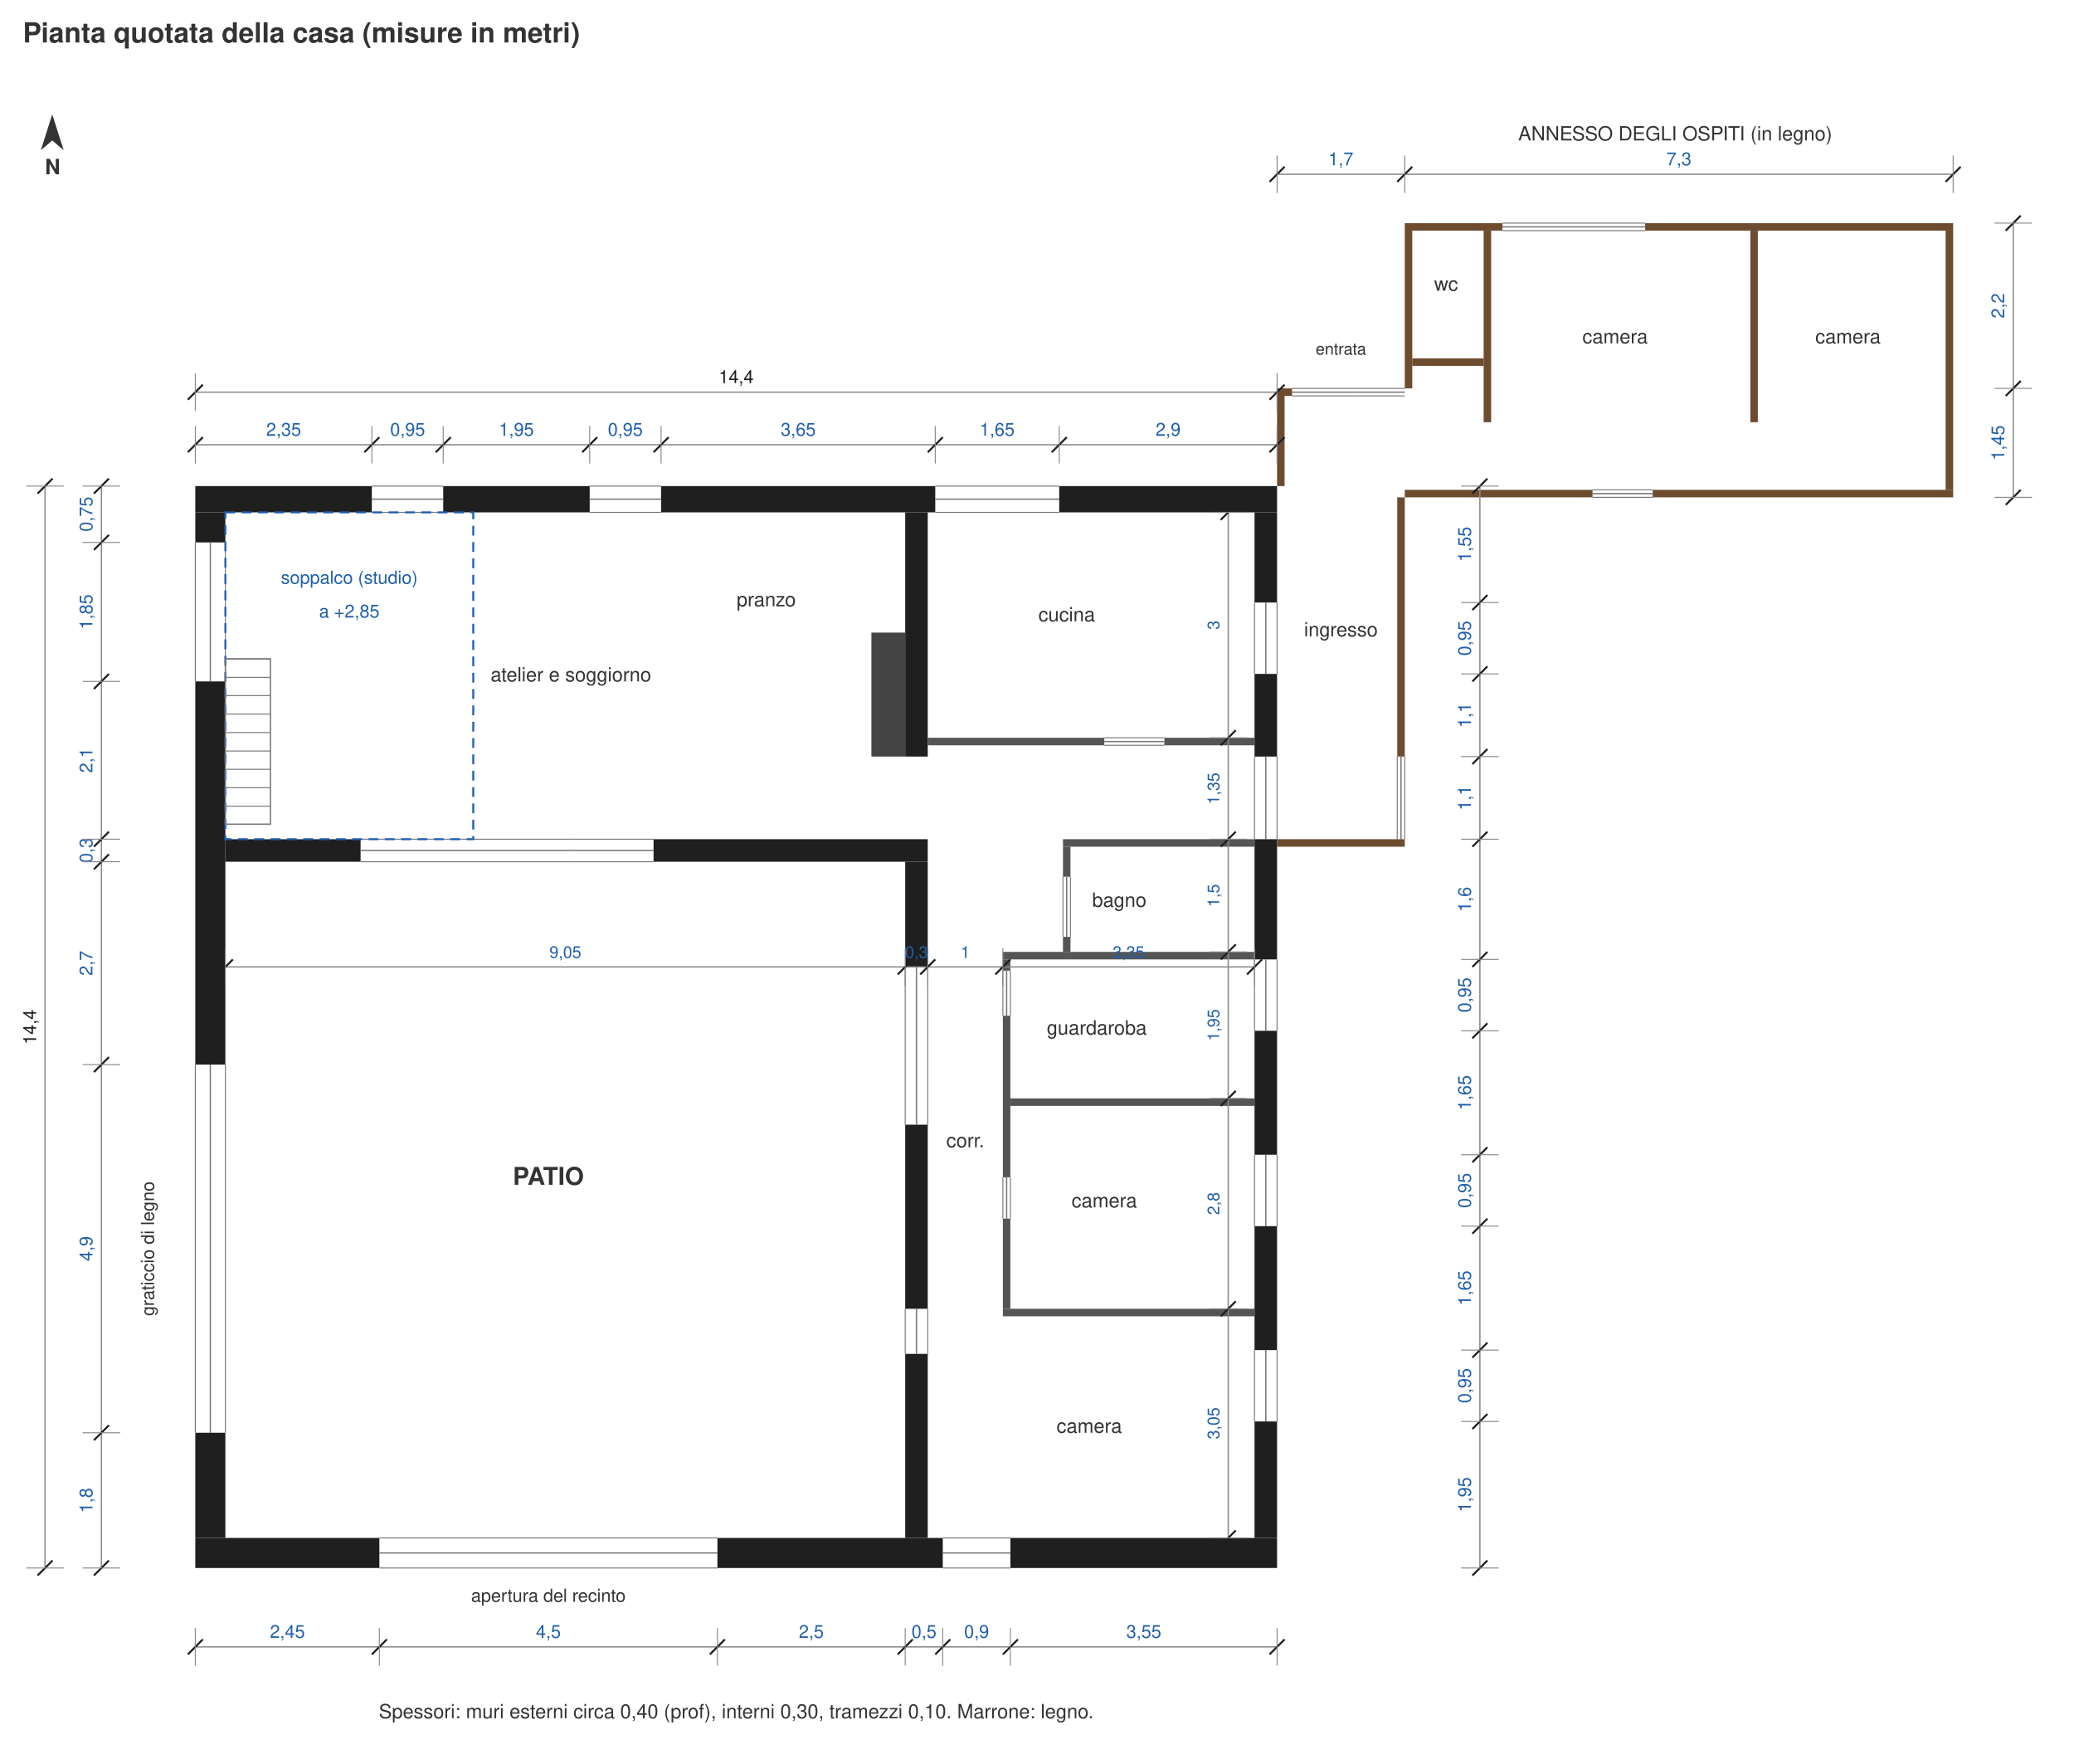
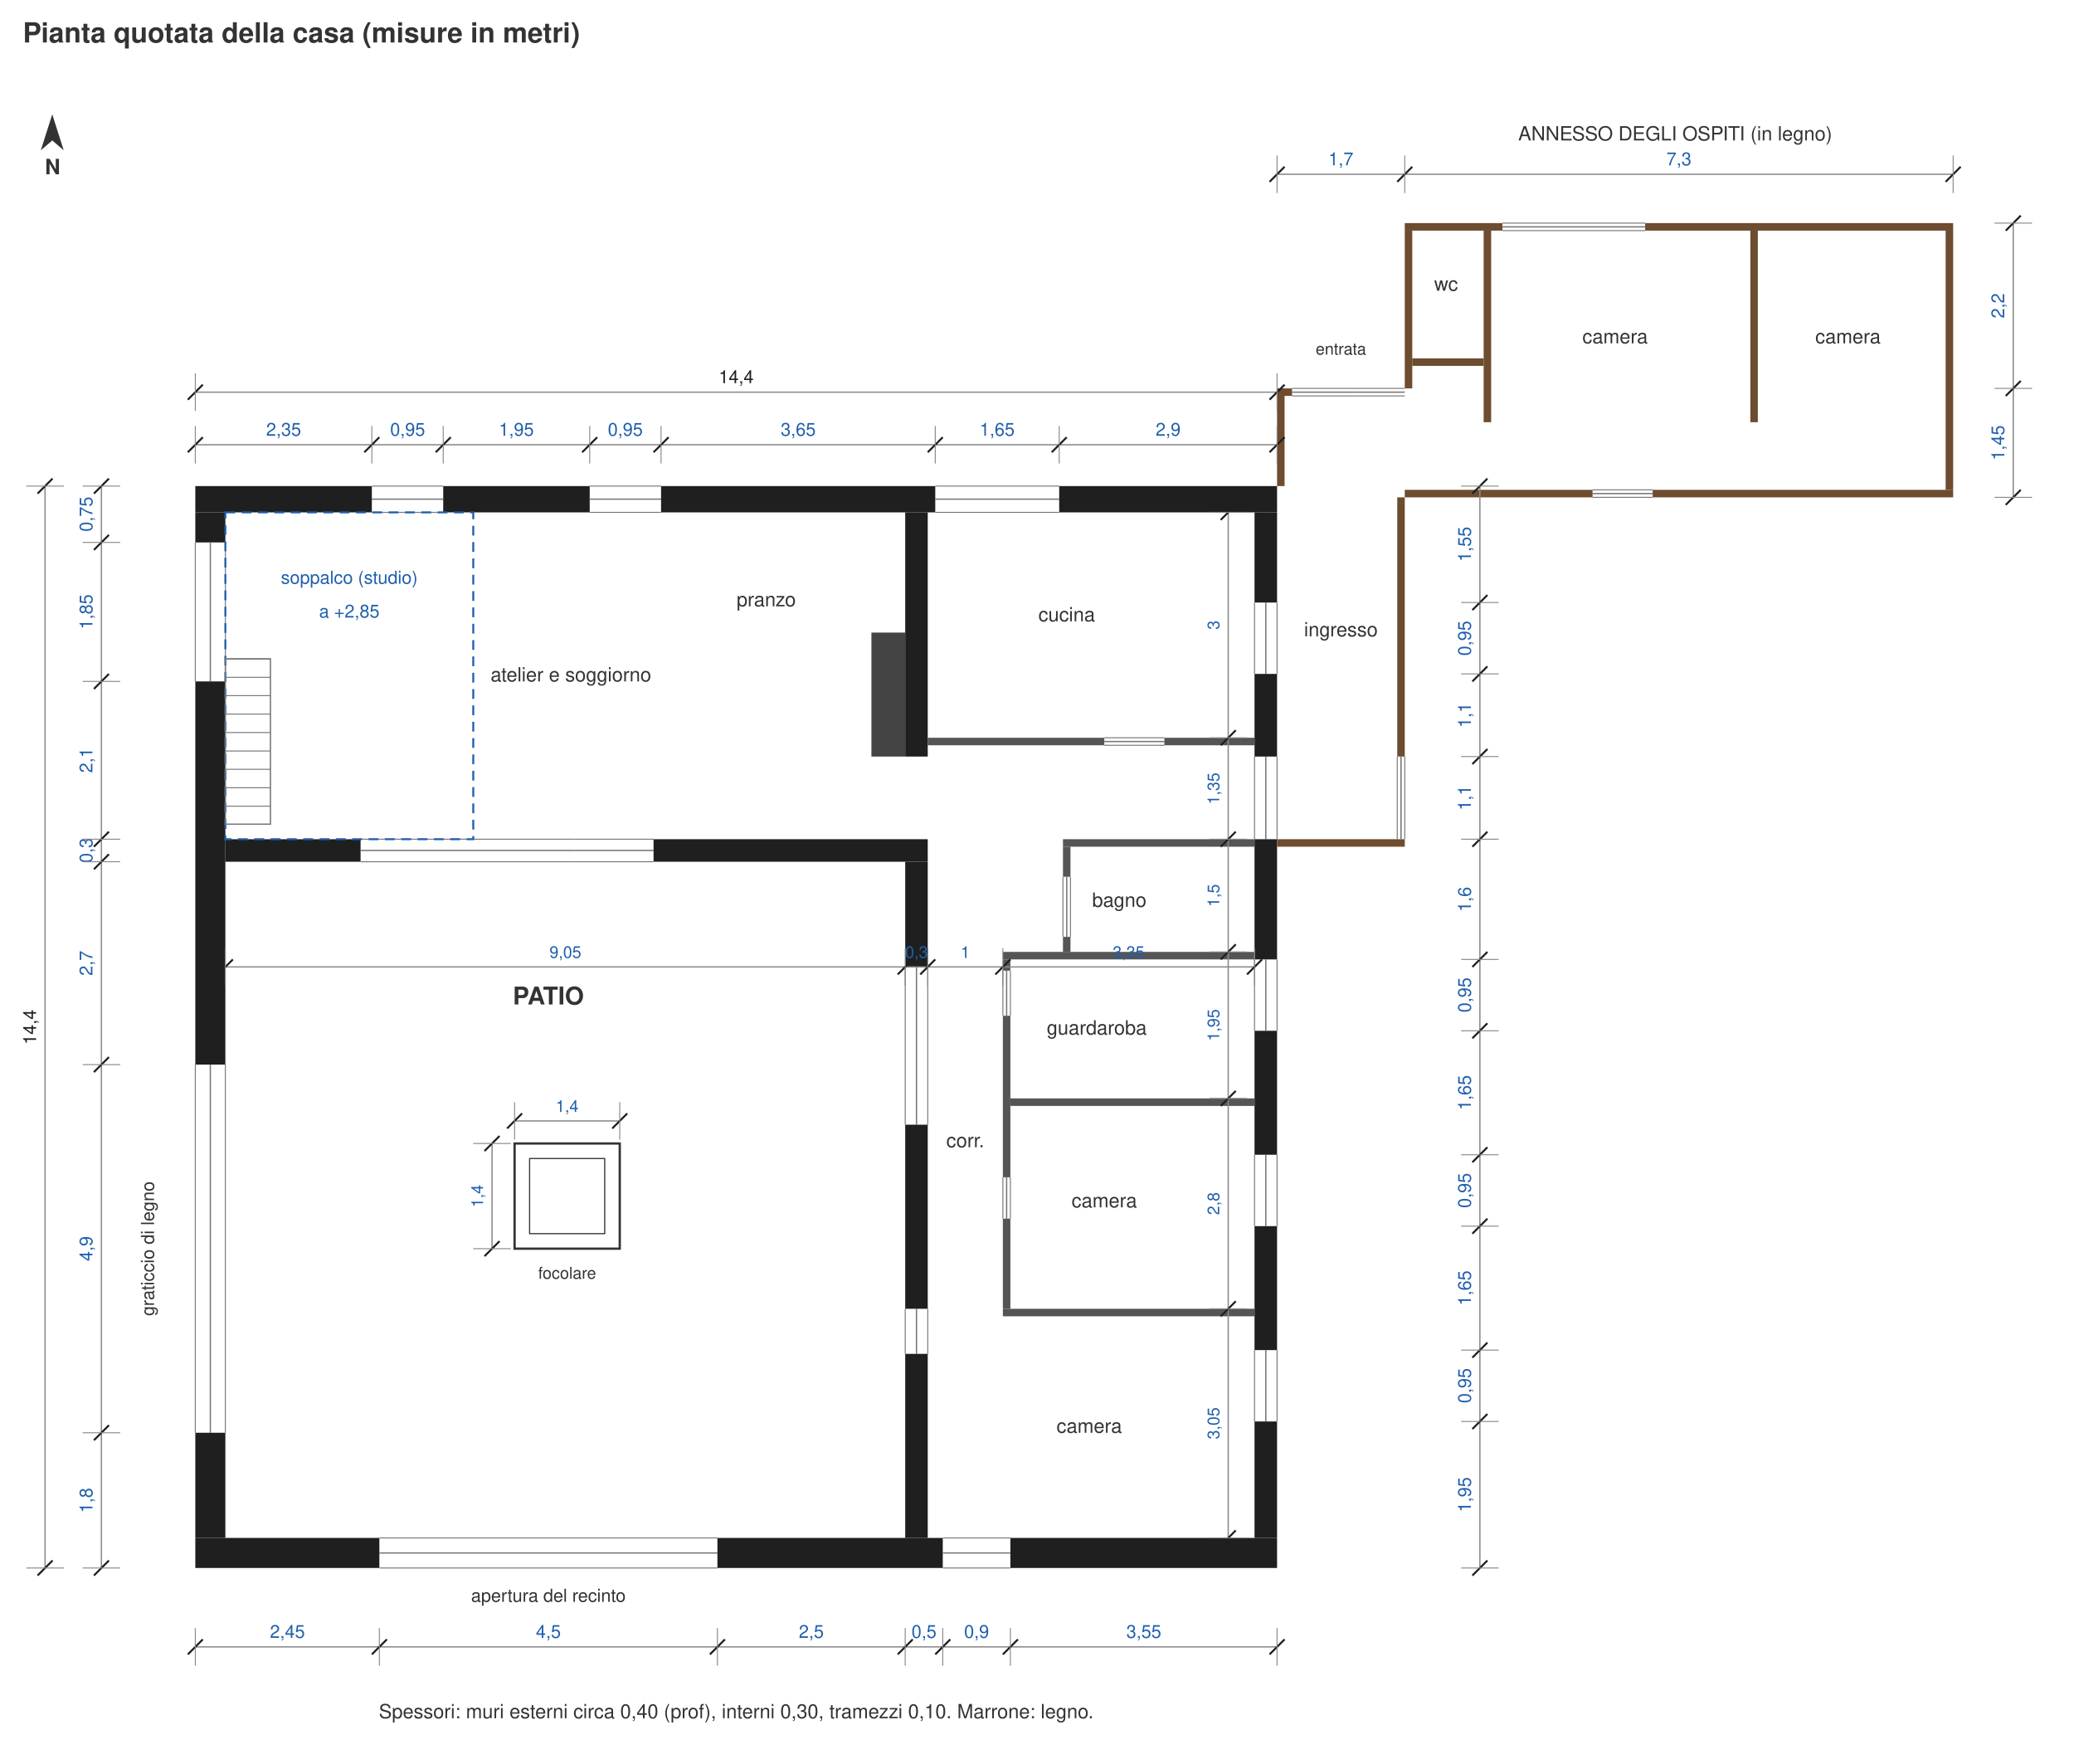
<svg xmlns="http://www.w3.org/2000/svg" viewBox="0 0 1270 1080" width="1270" height="1080">
  <rect width="100%" height="100%" fill="#ffffff" />
  <text x="14" y="26" font-family="Helvetica, Arial, sans-serif" font-size="17" font-weight="bold" fill="#333">Pianta quotata della casa (misure in metri)</text>
  <rect x="119.6" y="297.6" width="108.1" height="16.1" fill="#1f1f1f" stroke="none" stroke-width="1" />
  <line x1="227.7" y1="305.6" x2="271.4" y2="305.6" stroke="#777" stroke-width="0.8" />
  <line x1="227.7" y1="297.6" x2="271.4" y2="297.6" stroke="#777" stroke-width="0.6" />
  <line x1="227.7" y1="313.7" x2="271.4" y2="313.7" stroke="#777" stroke-width="0.6" />
  <rect x="271.4" y="297.6" width="89.7" height="16.1" fill="#1f1f1f" stroke="none" stroke-width="1" />
  <line x1="361.1" y1="305.6" x2="404.8" y2="305.6" stroke="#777" stroke-width="0.8" />
  <line x1="361.1" y1="297.6" x2="404.8" y2="297.6" stroke="#777" stroke-width="0.6" />
  <line x1="361.1" y1="313.7" x2="404.8" y2="313.7" stroke="#777" stroke-width="0.6" />
  <rect x="404.8" y="297.6" width="167.9" height="16.1" fill="#1f1f1f" stroke="none" stroke-width="1" />
  <line x1="572.7" y1="305.6" x2="648.6" y2="305.6" stroke="#777" stroke-width="0.8" />
  <line x1="572.7" y1="297.6" x2="648.6" y2="297.6" stroke="#777" stroke-width="0.6" />
  <line x1="572.7" y1="313.7" x2="648.6" y2="313.7" stroke="#777" stroke-width="0.6" />
  <rect x="648.6" y="297.6" width="133.4" height="16.1" fill="#1f1f1f" stroke="none" stroke-width="1" />
  <rect x="119.6" y="313.7" width="18.4" height="18.4" fill="#1f1f1f" stroke="none" stroke-width="1" />
  <line x1="128.8" y1="332.1" x2="128.8" y2="417.2" stroke="#777" stroke-width="0.8" />
  <line x1="119.6" y1="332.1" x2="119.6" y2="417.2" stroke="#777" stroke-width="0.6" />
  <line x1="138.0" y1="332.1" x2="138.0" y2="417.2" stroke="#777" stroke-width="0.6" />
  <rect x="119.6" y="417.2" width="18.4" height="234.6" fill="#1f1f1f" stroke="none" stroke-width="1" />
  <line x1="128.8" y1="651.8" x2="128.8" y2="877.2" stroke="#777" stroke-width="0.8" />
  <line x1="119.6" y1="651.8" x2="119.6" y2="877.2" stroke="#777" stroke-width="0.6" />
  <line x1="138.0" y1="651.8" x2="138.0" y2="877.2" stroke="#777" stroke-width="0.6" />
  <rect x="119.6" y="877.2" width="18.4" height="64.4" fill="#1f1f1f" stroke="none" stroke-width="1" />
  <rect x="768.2" y="313.7" width="13.8" height="55.2" fill="#1f1f1f" stroke="none" stroke-width="1" />
  <line x1="775.1" y1="368.9" x2="775.1" y2="412.6" stroke="#777" stroke-width="0.8" />
  <line x1="768.2" y1="368.9" x2="768.2" y2="412.6" stroke="#777" stroke-width="0.6" />
  <line x1="782.0" y1="368.9" x2="782.0" y2="412.6" stroke="#777" stroke-width="0.6" />
  <rect x="768.2" y="412.6" width="13.8" height="50.6" fill="#1f1f1f" stroke="none" stroke-width="1" />
  <line x1="775.1" y1="463.2" x2="775.1" y2="513.8" stroke="#777" stroke-width="0.8" />
  <line x1="768.2" y1="463.2" x2="768.2" y2="513.8" stroke="#777" stroke-width="0.6" />
  <line x1="782.0" y1="463.2" x2="782.0" y2="513.8" stroke="#777" stroke-width="0.6" />
  <rect x="768.2" y="513.8" width="13.8" height="73.6" fill="#1f1f1f" stroke="none" stroke-width="1" />
  <line x1="775.1" y1="587.4" x2="775.1" y2="631.1" stroke="#777" stroke-width="0.8" />
  <line x1="768.2" y1="587.4" x2="768.2" y2="631.1" stroke="#777" stroke-width="0.6" />
  <line x1="782.0" y1="587.4" x2="782.0" y2="631.1" stroke="#777" stroke-width="0.6" />
  <rect x="768.2" y="631.1" width="13.8" height="75.9" fill="#1f1f1f" stroke="none" stroke-width="1" />
  <line x1="775.1" y1="707.0" x2="775.1" y2="750.7" stroke="#777" stroke-width="0.8" />
  <line x1="768.2" y1="707.0" x2="768.2" y2="750.7" stroke="#777" stroke-width="0.6" />
  <line x1="782.0" y1="707.0" x2="782.0" y2="750.7" stroke="#777" stroke-width="0.6" />
  <rect x="768.2" y="750.7" width="13.8" height="75.9" fill="#1f1f1f" stroke="none" stroke-width="1" />
  <line x1="775.1" y1="826.6" x2="775.1" y2="870.3" stroke="#777" stroke-width="0.8" />
  <line x1="768.2" y1="826.6" x2="768.2" y2="870.3" stroke="#777" stroke-width="0.6" />
  <line x1="782.0" y1="826.6" x2="782.0" y2="870.3" stroke="#777" stroke-width="0.6" />
  <rect x="768.2" y="870.3" width="13.8" height="71.3" fill="#1f1f1f" stroke="none" stroke-width="1" />
  <rect x="119.6" y="941.6" width="112.7" height="18.4" fill="#1f1f1f" stroke="none" stroke-width="1" />
  <line x1="232.3" y1="950.8" x2="439.3" y2="950.8" stroke="#777" stroke-width="0.8" />
  <line x1="232.3" y1="941.6" x2="439.3" y2="941.6" stroke="#777" stroke-width="0.6" />
  <line x1="232.3" y1="960.0" x2="439.3" y2="960.0" stroke="#777" stroke-width="0.6" />
  <rect x="439.3" y="941.6" width="138.0" height="18.4" fill="#1f1f1f" stroke="none" stroke-width="1" />
  <line x1="577.3" y1="950.8" x2="618.7" y2="950.8" stroke="#777" stroke-width="0.8" />
  <line x1="577.3" y1="941.6" x2="618.7" y2="941.6" stroke="#777" stroke-width="0.6" />
  <line x1="577.3" y1="960.0" x2="618.7" y2="960.0" stroke="#777" stroke-width="0.6" />
  <rect x="618.7" y="941.6" width="163.3" height="18.4" fill="#1f1f1f" stroke="none" stroke-width="1" />
  <rect x="138.0" y="513.8" width="82.8" height="13.8" fill="#1f1f1f" stroke="none" stroke-width="1" />
  <line x1="220.8" y1="520.7" x2="351.9" y2="520.7" stroke="#777" stroke-width="0.8" />
  <line x1="220.8" y1="513.8" x2="351.9" y2="513.8" stroke="#777" stroke-width="0.6" />
  <line x1="220.8" y1="527.6" x2="351.9" y2="527.6" stroke="#777" stroke-width="0.6" />
  <rect x="351.9" y="513.8" width="0.0" height="13.8" fill="#1f1f1f" stroke="none" stroke-width="1" />
  <line x1="351.9" y1="520.7" x2="400.2" y2="520.7" stroke="#777" stroke-width="0.8" />
  <line x1="351.9" y1="513.8" x2="400.2" y2="513.8" stroke="#777" stroke-width="0.6" />
  <line x1="351.9" y1="527.6" x2="400.2" y2="527.6" stroke="#777" stroke-width="0.6" />
  <rect x="400.2" y="513.8" width="167.9" height="13.8" fill="#1f1f1f" stroke="none" stroke-width="1" />
  <rect x="554.3" y="527.6" width="13.8" height="64.4" fill="#1f1f1f" stroke="none" stroke-width="1" />
  <line x1="561.2" y1="592.0" x2="561.2" y2="688.6" stroke="#777" stroke-width="0.8" />
  <line x1="554.3" y1="592.0" x2="554.3" y2="688.6" stroke="#777" stroke-width="0.6" />
  <line x1="568.1" y1="592.0" x2="568.1" y2="688.6" stroke="#777" stroke-width="0.6" />
  <rect x="554.3" y="688.6" width="13.8" height="112.7" fill="#1f1f1f" stroke="none" stroke-width="1" />
  <line x1="561.2" y1="801.3" x2="561.2" y2="828.9" stroke="#777" stroke-width="0.8" />
  <line x1="554.3" y1="801.3" x2="554.3" y2="828.9" stroke="#777" stroke-width="0.6" />
  <line x1="568.1" y1="801.3" x2="568.1" y2="828.9" stroke="#777" stroke-width="0.6" />
  <rect x="554.3" y="828.9" width="13.8" height="112.7" fill="#1f1f1f" stroke="none" stroke-width="1" />
  <rect x="554.3" y="313.7" width="13.8" height="149.5" fill="#1f1f1f" stroke="none" stroke-width="1" />
  <rect x="533.6" y="387.3" width="20.7" height="75.9" fill="#444" stroke="none" stroke-width="1" />
  <rect x="568.1" y="451.7" width="108.1" height="4.6" fill="#555" stroke="none" stroke-width="1" />
  <line x1="676.2" y1="454.0" x2="713.0" y2="454.0" stroke="#777" stroke-width="0.8" />
  <line x1="676.2" y1="451.7" x2="713.0" y2="451.7" stroke="#777" stroke-width="0.6" />
  <line x1="676.2" y1="456.3" x2="713.0" y2="456.3" stroke="#777" stroke-width="0.6" />
  <rect x="713.0" y="451.7" width="55.2" height="4.6" fill="#555" stroke="none" stroke-width="1" />
  <rect x="650.9" y="513.8" width="117.3" height="4.6" fill="#555" stroke="none" stroke-width="1" />
  <rect x="650.9" y="518.4" width="4.6" height="18.4" fill="#555" stroke="none" stroke-width="1" />
  <line x1="653.2" y1="536.8" x2="653.2" y2="573.6" stroke="#777" stroke-width="0.8" />
  <line x1="650.9" y1="536.8" x2="650.9" y2="573.6" stroke="#777" stroke-width="0.6" />
  <line x1="655.5" y1="536.8" x2="655.5" y2="573.6" stroke="#777" stroke-width="0.6" />
  <rect x="650.9" y="573.6" width="4.6" height="9.2" fill="#555" stroke="none" stroke-width="1" />
  <rect x="614.1" y="582.8" width="154.1" height="4.6" fill="#555" stroke="none" stroke-width="1" />
  <rect x="614.1" y="587.4" width="4.6" height="6.9" fill="#555" stroke="none" stroke-width="1" />
  <line x1="616.4" y1="594.3" x2="616.4" y2="621.9" stroke="#777" stroke-width="0.8" />
  <line x1="614.1" y1="594.3" x2="614.1" y2="621.9" stroke="#777" stroke-width="0.6" />
  <line x1="618.7" y1="594.3" x2="618.7" y2="621.9" stroke="#777" stroke-width="0.6" />
  <rect x="614.1" y="621.9" width="4.6" height="98.9" fill="#555" stroke="none" stroke-width="1" />
  <line x1="616.4" y1="720.8" x2="616.4" y2="746.1" stroke="#777" stroke-width="0.8" />
  <line x1="614.1" y1="720.8" x2="614.1" y2="746.1" stroke="#777" stroke-width="0.6" />
  <line x1="618.7" y1="720.8" x2="618.7" y2="746.1" stroke="#777" stroke-width="0.6" />
  <rect x="614.1" y="746.1" width="4.6" height="55.2" fill="#555" stroke="none" stroke-width="1" />
  <rect x="618.7" y="672.5" width="149.5" height="4.6" fill="#555" stroke="none" stroke-width="1" />
  <rect x="614.1" y="801.3" width="154.1" height="4.6" fill="#555" stroke="none" stroke-width="1" />
+   <rect x="315.1" y="700.1" width="64.4" height="64.4" fill="none" stroke="#333" stroke-width="1.4" />
+   <rect x="324.3" y="709.3" width="46.0" height="46.0" fill="none" stroke="#333" stroke-width="0.7" />
+   <text x="347.3" y="782.9" font-family="Helvetica, Arial, sans-serif" font-size="10" fill="#333" text-anchor="middle">focolare</text>
+   <line x1="315.1" y1="686.3" x2="379.5" y2="686.3" stroke="#8a8a8a" stroke-width="0.8" />
+   <text x="347.3" y="680.8" font-family="Helvetica, Arial, sans-serif" font-size="10" fill="#1f5fae" text-anchor="middle">1,4</text>
+   <line x1="310.5" y1="690.9" x2="319.7" y2="681.7" stroke="#1f1f1f" stroke-width="1.2" />
+   <line x1="315.1" y1="674.8" x2="315.1" y2="697.8" stroke="#8a8a8a" stroke-width="0.6" />
+   <line x1="374.9" y1="690.9" x2="384.1" y2="681.7" stroke="#1f1f1f" stroke-width="1.2" />
+   <line x1="379.5" y1="674.8" x2="379.5" y2="697.8" stroke="#8a8a8a" stroke-width="0.6" />
+   <line x1="301.3" y1="700.1" x2="301.3" y2="764.5" stroke="#8a8a8a" stroke-width="0.8" />
+   <text x="295.8" y="732.3" font-family="Helvetica, Arial, sans-serif" font-size="10" fill="#1f5fae" text-anchor="middle" transform="rotate(-90 295.8 732.3)">1,4</text>
+   <line x1="296.7" y1="704.7" x2="305.9" y2="695.5" stroke="#1f1f1f" stroke-width="1.2" />
+   <line x1="289.8" y1="700.1" x2="312.8" y2="700.1" stroke="#8a8a8a" stroke-width="0.6" />
+   <line x1="296.7" y1="769.1" x2="305.9" y2="759.9" stroke="#1f1f1f" stroke-width="1.2" />
+   <line x1="289.8" y1="764.5" x2="312.8" y2="764.5" stroke="#8a8a8a" stroke-width="0.6" />
  <rect x="138.0" y="313.7" width="151.8" height="200.1" fill="none" stroke="#1f5fae" stroke-width="1.2" stroke-dasharray="6,4" />
  <text x="213.9" y="357.4" font-family="Helvetica, Arial, sans-serif" font-size="11" fill="#1f5fae" text-anchor="middle">soppalco (studio)</text>
  <text x="213.9" y="378.1" font-family="Helvetica, Arial, sans-serif" font-size="11" fill="#1f5fae" text-anchor="middle">a +2,85</text>
  <line x1="138.0" y1="403.4" x2="165.6" y2="403.4" stroke="#777" stroke-width="0.6" />
  <line x1="138.0" y1="414.7" x2="165.6" y2="414.7" stroke="#777" stroke-width="0.6" />
  <line x1="138.0" y1="425.9" x2="165.6" y2="425.9" stroke="#777" stroke-width="0.6" />
  <line x1="138.0" y1="437.2" x2="165.6" y2="437.2" stroke="#777" stroke-width="0.6" />
  <line x1="138.0" y1="448.5" x2="165.6" y2="448.5" stroke="#777" stroke-width="0.6" />
  <line x1="138.0" y1="459.8" x2="165.6" y2="459.8" stroke="#777" stroke-width="0.6" />
  <line x1="138.0" y1="471.0" x2="165.6" y2="471.0" stroke="#777" stroke-width="0.6" />
  <line x1="138.0" y1="482.3" x2="165.6" y2="482.3" stroke="#777" stroke-width="0.6" />
  <line x1="138.0" y1="493.6" x2="165.6" y2="493.6" stroke="#777" stroke-width="0.6" />
  <rect x="138.0" y="403.4" width="27.6" height="101.2" fill="none" stroke="#777" stroke-width="0.8" />
  <rect x="782.0" y="237.8" width="4.6" height="59.8" fill="#6d4c2f" stroke="none" stroke-width="1" />
  <rect x="782.0" y="237.8" width="9.2" height="4.6" fill="#6d4c2f" stroke="none" stroke-width="1" />
  <line x1="791.2" y1="240.1" x2="832.6" y2="240.1" stroke="#777" stroke-width="0.8" />
  <line x1="791.2" y1="237.8" x2="832.6" y2="237.8" stroke="#777" stroke-width="0.6" />
  <line x1="791.2" y1="242.4" x2="832.6" y2="242.4" stroke="#777" stroke-width="0.6" />
  <rect x="832.6" y="237.8" width="0.0" height="4.6" fill="#6d4c2f" stroke="none" stroke-width="1" />
  <line x1="832.6" y1="240.1" x2="860.2" y2="240.1" stroke="#777" stroke-width="0.8" />
  <line x1="832.6" y1="237.8" x2="860.2" y2="237.8" stroke="#777" stroke-width="0.6" />
  <line x1="832.6" y1="242.4" x2="860.2" y2="242.4" stroke="#777" stroke-width="0.6" />
  <rect x="860.2" y="237.8" width="0.0" height="4.6" fill="#6d4c2f" stroke="none" stroke-width="1" />
  <rect x="855.6" y="304.5" width="4.6" height="158.7" fill="#6d4c2f" stroke="none" stroke-width="1" />
  <line x1="857.9" y1="463.2" x2="857.9" y2="513.8" stroke="#777" stroke-width="0.8" />
  <line x1="855.6" y1="463.2" x2="855.6" y2="513.8" stroke="#777" stroke-width="0.6" />
  <line x1="860.2" y1="463.2" x2="860.2" y2="513.8" stroke="#777" stroke-width="0.6" />
  <rect x="855.6" y="513.8" width="4.6" height="0.0" fill="#6d4c2f" stroke="none" stroke-width="1" />
  <rect x="782.0" y="513.8" width="78.2" height="4.6" fill="#6d4c2f" stroke="none" stroke-width="1" />
  <rect x="860.2" y="136.6" width="59.8" height="4.6" fill="#6d4c2f" stroke="none" stroke-width="1" />
  <line x1="920.0" y1="138.9" x2="1007.4" y2="138.9" stroke="#777" stroke-width="0.8" />
  <line x1="920.0" y1="136.6" x2="1007.4" y2="136.6" stroke="#777" stroke-width="0.6" />
  <line x1="920.0" y1="141.2" x2="1007.4" y2="141.2" stroke="#777" stroke-width="0.6" />
  <rect x="1007.4" y="136.6" width="188.6" height="4.6" fill="#6d4c2f" stroke="none" stroke-width="1" />
  <rect x="860.2" y="299.9" width="115.0" height="4.6" fill="#6d4c2f" stroke="none" stroke-width="1" />
  <line x1="975.2" y1="302.2" x2="1012.0" y2="302.2" stroke="#777" stroke-width="0.8" />
  <line x1="975.2" y1="299.9" x2="1012.0" y2="299.9" stroke="#777" stroke-width="0.6" />
  <line x1="975.2" y1="304.5" x2="1012.0" y2="304.5" stroke="#777" stroke-width="0.6" />
  <rect x="1012.0" y="299.9" width="184.0" height="4.6" fill="#6d4c2f" stroke="none" stroke-width="1" />
  <rect x="860.2" y="141.2" width="4.6" height="96.6" fill="#6d4c2f" stroke="none" stroke-width="1" />
  <rect x="1191.4" y="141.2" width="4.6" height="158.7" fill="#6d4c2f" stroke="none" stroke-width="1" />
  <rect x="908.5" y="141.2" width="4.6" height="117.3" fill="#6d4c2f" stroke="none" stroke-width="1" />
  <rect x="1071.8" y="141.2" width="4.6" height="117.3" fill="#6d4c2f" stroke="none" stroke-width="1" />
  <rect x="864.8" y="219.4" width="43.7" height="4.6" fill="#6d4c2f" stroke="none" stroke-width="1" />
  <text x="349.6" y="417.2" font-family="Helvetica, Arial, sans-serif" font-size="12" fill="#333" text-anchor="middle">atelier e soggiorno</text>
  <text x="469.2" y="371.2" font-family="Helvetica, Arial, sans-serif" font-size="12" fill="#333" text-anchor="middle">pranzo</text>
  <text x="653.2" y="380.4" font-family="Helvetica, Arial, sans-serif" font-size="12" fill="#333" text-anchor="middle">cucina</text>
-   <text x="335.8" y="725.4" font-family="Helvetica, Arial, sans-serif" font-size="15" fill="#333" text-anchor="middle" font-weight="bold">PATIO</text>
+   <text x="335.8" y="615.0" font-family="Helvetica, Arial, sans-serif" font-size="15" fill="#333" text-anchor="middle" font-weight="bold">PATIO</text>
  <text x="685.4" y="555.2" font-family="Helvetica, Arial, sans-serif" font-size="12" fill="#333" text-anchor="middle">bagno</text>
  <text x="671.6" y="633.4" font-family="Helvetica, Arial, sans-serif" font-size="12" fill="#333" text-anchor="middle">guardaroba</text>
  <text x="676.2" y="739.2" font-family="Helvetica, Arial, sans-serif" font-size="12" fill="#333" text-anchor="middle">camera</text>
  <text x="667.0" y="877.2" font-family="Helvetica, Arial, sans-serif" font-size="12" fill="#333" text-anchor="middle">camera</text>
  <text x="591.1" y="702.4" font-family="Helvetica, Arial, sans-serif" font-size="12" fill="#333" text-anchor="middle">corr.</text>
  <text x="821.1" y="389.6" font-family="Helvetica, Arial, sans-serif" font-size="12" fill="#333" text-anchor="middle">ingresso</text>
  <text x="885.5" y="178.0" font-family="Helvetica, Arial, sans-serif" font-size="12" fill="#333" text-anchor="middle">wc</text>
  <text x="989.0" y="210.2" font-family="Helvetica, Arial, sans-serif" font-size="12" fill="#333" text-anchor="middle">camera</text>
  <text x="1131.6" y="210.2" font-family="Helvetica, Arial, sans-serif" font-size="12" fill="#333" text-anchor="middle">camera</text>
  <text x="1025.8" y="86.0" font-family="Helvetica, Arial, sans-serif" font-size="12" fill="#333" text-anchor="middle">ANNESSO DEGLI OSPITI (in legno)</text>
  <text x="821.1" y="217.1" font-family="Helvetica, Arial, sans-serif" font-size="10" fill="#333" text-anchor="middle">entrata</text>
  <text x="335.8" y="980.7" font-family="Helvetica, Arial, sans-serif" font-size="11" fill="#333" text-anchor="middle">apertura del recinto</text>
  <text x="94.3" y="764.5" font-family="Helvetica, Arial, sans-serif" font-size="11" fill="#333" text-anchor="middle" transform="rotate(-90 94.3 764.5)">graticcio di legno</text>
  <line x1="119.6" y1="272.3" x2="227.7" y2="272.3" stroke="#8a8a8a" stroke-width="0.8" />
  <text x="173.7" y="266.8" font-family="Helvetica, Arial, sans-serif" font-size="11" fill="#1f5fae" text-anchor="middle">2,35</text>
  <line x1="227.7" y1="272.3" x2="271.4" y2="272.3" stroke="#8a8a8a" stroke-width="0.8" />
  <text x="249.6" y="266.8" font-family="Helvetica, Arial, sans-serif" font-size="11" fill="#1f5fae" text-anchor="middle">0,95</text>
  <line x1="271.4" y1="272.3" x2="361.1" y2="272.3" stroke="#8a8a8a" stroke-width="0.8" />
  <text x="316.2" y="266.8" font-family="Helvetica, Arial, sans-serif" font-size="11" fill="#1f5fae" text-anchor="middle">1,95</text>
  <line x1="361.1" y1="272.3" x2="404.8" y2="272.3" stroke="#8a8a8a" stroke-width="0.8" />
  <text x="382.9" y="266.8" font-family="Helvetica, Arial, sans-serif" font-size="11" fill="#1f5fae" text-anchor="middle">0,95</text>
  <line x1="404.8" y1="272.3" x2="572.7" y2="272.3" stroke="#8a8a8a" stroke-width="0.8" />
  <text x="488.8" y="266.8" font-family="Helvetica, Arial, sans-serif" font-size="11" fill="#1f5fae" text-anchor="middle">3,65</text>
  <line x1="572.7" y1="272.3" x2="648.6" y2="272.3" stroke="#8a8a8a" stroke-width="0.8" />
  <text x="610.6" y="266.8" font-family="Helvetica, Arial, sans-serif" font-size="11" fill="#1f5fae" text-anchor="middle">1,65</text>
  <line x1="648.6" y1="272.3" x2="782.0" y2="272.3" stroke="#8a8a8a" stroke-width="0.8" />
  <text x="715.3" y="266.8" font-family="Helvetica, Arial, sans-serif" font-size="11" fill="#1f5fae" text-anchor="middle">2,9</text>
  <line x1="115.0" y1="276.9" x2="124.2" y2="267.7" stroke="#1f1f1f" stroke-width="1.2" />
  <line x1="119.6" y1="260.8" x2="119.6" y2="283.8" stroke="#8a8a8a" stroke-width="0.6" />
  <line x1="223.1" y1="276.9" x2="232.3" y2="267.7" stroke="#1f1f1f" stroke-width="1.2" />
  <line x1="227.7" y1="260.8" x2="227.7" y2="283.8" stroke="#8a8a8a" stroke-width="0.6" />
  <line x1="266.8" y1="276.9" x2="276.0" y2="267.7" stroke="#1f1f1f" stroke-width="1.2" />
  <line x1="271.4" y1="260.8" x2="271.4" y2="283.8" stroke="#8a8a8a" stroke-width="0.6" />
  <line x1="356.5" y1="276.9" x2="365.7" y2="267.7" stroke="#1f1f1f" stroke-width="1.2" />
  <line x1="361.1" y1="260.8" x2="361.1" y2="283.8" stroke="#8a8a8a" stroke-width="0.6" />
  <line x1="400.2" y1="276.9" x2="409.4" y2="267.7" stroke="#1f1f1f" stroke-width="1.2" />
  <line x1="404.8" y1="260.8" x2="404.8" y2="283.8" stroke="#8a8a8a" stroke-width="0.6" />
  <line x1="568.1" y1="276.9" x2="577.3" y2="267.7" stroke="#1f1f1f" stroke-width="1.2" />
  <line x1="572.7" y1="260.8" x2="572.7" y2="283.8" stroke="#8a8a8a" stroke-width="0.6" />
  <line x1="644.0" y1="276.9" x2="653.2" y2="267.7" stroke="#1f1f1f" stroke-width="1.2" />
  <line x1="648.6" y1="260.8" x2="648.6" y2="283.8" stroke="#8a8a8a" stroke-width="0.6" />
  <line x1="777.4" y1="276.9" x2="786.6" y2="267.7" stroke="#1f1f1f" stroke-width="1.2" />
  <line x1="782.0" y1="260.8" x2="782.0" y2="283.8" stroke="#8a8a8a" stroke-width="0.6" />
  <line x1="119.6" y1="240.1" x2="782.0" y2="240.1" stroke="#8a8a8a" stroke-width="0.8" />
  <text x="450.8" y="234.6" font-family="Helvetica, Arial, sans-serif" font-size="11" fill="#1f1f1f" text-anchor="middle">14,4</text>
  <line x1="115.0" y1="244.7" x2="124.2" y2="235.5" stroke="#1f1f1f" stroke-width="1.2" />
  <line x1="119.6" y1="228.6" x2="119.6" y2="251.6" stroke="#8a8a8a" stroke-width="0.6" />
  <line x1="777.4" y1="244.7" x2="786.6" y2="235.5" stroke="#1f1f1f" stroke-width="1.2" />
  <line x1="782.0" y1="228.6" x2="782.0" y2="251.6" stroke="#8a8a8a" stroke-width="0.6" />
  <line x1="782.0" y1="106.7" x2="860.2" y2="106.7" stroke="#8a8a8a" stroke-width="0.8" />
  <text x="821.1" y="101.2" font-family="Helvetica, Arial, sans-serif" font-size="11" fill="#1f5fae" text-anchor="middle">1,7</text>
  <line x1="860.2" y1="106.7" x2="1196.0" y2="106.7" stroke="#8a8a8a" stroke-width="0.8" />
  <text x="1028.1" y="101.2" font-family="Helvetica, Arial, sans-serif" font-size="11" fill="#1f5fae" text-anchor="middle">7,3</text>
  <line x1="777.4" y1="111.3" x2="786.6" y2="102.1" stroke="#1f1f1f" stroke-width="1.2" />
  <line x1="782.0" y1="95.2" x2="782.0" y2="118.2" stroke="#8a8a8a" stroke-width="0.6" />
  <line x1="855.6" y1="111.3" x2="864.8" y2="102.1" stroke="#1f1f1f" stroke-width="1.2" />
  <line x1="860.2" y1="95.2" x2="860.2" y2="118.2" stroke="#8a8a8a" stroke-width="0.6" />
  <line x1="1191.4" y1="111.3" x2="1200.6" y2="102.1" stroke="#1f1f1f" stroke-width="1.2" />
  <line x1="1196.0" y1="95.2" x2="1196.0" y2="118.2" stroke="#8a8a8a" stroke-width="0.6" />
  <line x1="119.6" y1="1008.3" x2="232.3" y2="1008.3" stroke="#8a8a8a" stroke-width="0.8" />
  <text x="176.0" y="1002.8" font-family="Helvetica, Arial, sans-serif" font-size="11" fill="#1f5fae" text-anchor="middle">2,45</text>
  <line x1="232.3" y1="1008.3" x2="439.3" y2="1008.3" stroke="#8a8a8a" stroke-width="0.8" />
  <text x="335.8" y="1002.8" font-family="Helvetica, Arial, sans-serif" font-size="11" fill="#1f5fae" text-anchor="middle">4,5</text>
  <line x1="439.3" y1="1008.3" x2="554.3" y2="1008.3" stroke="#8a8a8a" stroke-width="0.8" />
  <text x="496.8" y="1002.8" font-family="Helvetica, Arial, sans-serif" font-size="11" fill="#1f5fae" text-anchor="middle">2,5</text>
  <line x1="554.3" y1="1008.3" x2="577.3" y2="1008.3" stroke="#8a8a8a" stroke-width="0.8" />
  <text x="565.8" y="1002.8" font-family="Helvetica, Arial, sans-serif" font-size="11" fill="#1f5fae" text-anchor="middle">0,5</text>
  <line x1="577.3" y1="1008.3" x2="618.7" y2="1008.3" stroke="#8a8a8a" stroke-width="0.8" />
  <text x="598.0" y="1002.8" font-family="Helvetica, Arial, sans-serif" font-size="11" fill="#1f5fae" text-anchor="middle">0,9</text>
  <line x1="618.7" y1="1008.3" x2="782.0" y2="1008.3" stroke="#8a8a8a" stroke-width="0.8" />
  <text x="700.4" y="1002.8" font-family="Helvetica, Arial, sans-serif" font-size="11" fill="#1f5fae" text-anchor="middle">3,55</text>
  <line x1="115.0" y1="1012.9" x2="124.2" y2="1003.7" stroke="#1f1f1f" stroke-width="1.2" />
  <line x1="119.6" y1="996.8" x2="119.6" y2="1019.8" stroke="#8a8a8a" stroke-width="0.6" />
  <line x1="227.7" y1="1012.9" x2="236.9" y2="1003.7" stroke="#1f1f1f" stroke-width="1.2" />
  <line x1="232.3" y1="996.8" x2="232.3" y2="1019.8" stroke="#8a8a8a" stroke-width="0.6" />
  <line x1="434.7" y1="1012.9" x2="443.9" y2="1003.7" stroke="#1f1f1f" stroke-width="1.2" />
  <line x1="439.3" y1="996.8" x2="439.3" y2="1019.8" stroke="#8a8a8a" stroke-width="0.6" />
  <line x1="549.7" y1="1012.9" x2="558.9" y2="1003.7" stroke="#1f1f1f" stroke-width="1.2" />
  <line x1="554.3" y1="996.8" x2="554.3" y2="1019.8" stroke="#8a8a8a" stroke-width="0.6" />
  <line x1="572.7" y1="1012.9" x2="581.9" y2="1003.7" stroke="#1f1f1f" stroke-width="1.2" />
  <line x1="577.3" y1="996.8" x2="577.3" y2="1019.8" stroke="#8a8a8a" stroke-width="0.6" />
  <line x1="614.1" y1="1012.9" x2="623.3" y2="1003.7" stroke="#1f1f1f" stroke-width="1.2" />
  <line x1="618.7" y1="996.8" x2="618.7" y2="1019.8" stroke="#8a8a8a" stroke-width="0.6" />
  <line x1="777.4" y1="1012.9" x2="786.6" y2="1003.7" stroke="#1f1f1f" stroke-width="1.2" />
  <line x1="782.0" y1="996.8" x2="782.0" y2="1019.8" stroke="#8a8a8a" stroke-width="0.6" />
  <line x1="62.1" y1="297.6" x2="62.1" y2="332.1" stroke="#8a8a8a" stroke-width="0.8" />
  <text x="56.6" y="314.8" font-family="Helvetica, Arial, sans-serif" font-size="11" fill="#1f5fae" text-anchor="middle" transform="rotate(-90 56.6 314.8)">0,75</text>
  <line x1="62.1" y1="332.1" x2="62.1" y2="417.2" stroke="#8a8a8a" stroke-width="0.8" />
  <text x="56.6" y="374.6" font-family="Helvetica, Arial, sans-serif" font-size="11" fill="#1f5fae" text-anchor="middle" transform="rotate(-90 56.6 374.6)">1,85</text>
  <line x1="62.1" y1="417.2" x2="62.1" y2="513.8" stroke="#8a8a8a" stroke-width="0.8" />
  <text x="56.6" y="465.5" font-family="Helvetica, Arial, sans-serif" font-size="11" fill="#1f5fae" text-anchor="middle" transform="rotate(-90 56.6 465.5)">2,1</text>
  <line x1="62.1" y1="513.8" x2="62.1" y2="527.6" stroke="#8a8a8a" stroke-width="0.8" />
  <text x="56.6" y="520.7" font-family="Helvetica, Arial, sans-serif" font-size="11" fill="#1f5fae" text-anchor="middle" transform="rotate(-90 56.6 520.7)">0,3</text>
  <line x1="62.1" y1="527.6" x2="62.1" y2="651.8" stroke="#8a8a8a" stroke-width="0.8" />
  <text x="56.6" y="589.7" font-family="Helvetica, Arial, sans-serif" font-size="11" fill="#1f5fae" text-anchor="middle" transform="rotate(-90 56.6 589.7)">2,7</text>
  <line x1="62.1" y1="651.8" x2="62.1" y2="877.2" stroke="#8a8a8a" stroke-width="0.8" />
  <text x="56.6" y="764.5" font-family="Helvetica, Arial, sans-serif" font-size="11" fill="#1f5fae" text-anchor="middle" transform="rotate(-90 56.6 764.5)">4,9</text>
  <line x1="62.1" y1="877.2" x2="62.1" y2="960.0" stroke="#8a8a8a" stroke-width="0.8" />
  <text x="56.6" y="918.6" font-family="Helvetica, Arial, sans-serif" font-size="11" fill="#1f5fae" text-anchor="middle" transform="rotate(-90 56.6 918.6)">1,8</text>
  <line x1="57.5" y1="302.2" x2="66.7" y2="293.0" stroke="#1f1f1f" stroke-width="1.2" />
  <line x1="50.6" y1="297.6" x2="73.6" y2="297.6" stroke="#8a8a8a" stroke-width="0.6" />
  <line x1="57.5" y1="336.7" x2="66.7" y2="327.5" stroke="#1f1f1f" stroke-width="1.2" />
  <line x1="50.6" y1="332.1" x2="73.6" y2="332.1" stroke="#8a8a8a" stroke-width="0.6" />
  <line x1="57.5" y1="421.8" x2="66.7" y2="412.6" stroke="#1f1f1f" stroke-width="1.2" />
  <line x1="50.6" y1="417.2" x2="73.6" y2="417.2" stroke="#8a8a8a" stroke-width="0.6" />
  <line x1="57.5" y1="518.4" x2="66.7" y2="509.2" stroke="#1f1f1f" stroke-width="1.2" />
  <line x1="50.6" y1="513.8" x2="73.6" y2="513.8" stroke="#8a8a8a" stroke-width="0.6" />
  <line x1="57.5" y1="532.2" x2="66.7" y2="523.0" stroke="#1f1f1f" stroke-width="1.2" />
  <line x1="50.6" y1="527.6" x2="73.6" y2="527.6" stroke="#8a8a8a" stroke-width="0.6" />
  <line x1="57.5" y1="656.4" x2="66.7" y2="647.2" stroke="#1f1f1f" stroke-width="1.2" />
  <line x1="50.6" y1="651.8" x2="73.6" y2="651.8" stroke="#8a8a8a" stroke-width="0.6" />
  <line x1="57.5" y1="881.8" x2="66.7" y2="872.6" stroke="#1f1f1f" stroke-width="1.2" />
  <line x1="50.6" y1="877.2" x2="73.6" y2="877.2" stroke="#8a8a8a" stroke-width="0.6" />
  <line x1="57.5" y1="964.6" x2="66.7" y2="955.4" stroke="#1f1f1f" stroke-width="1.2" />
  <line x1="50.6" y1="960.0" x2="73.6" y2="960.0" stroke="#8a8a8a" stroke-width="0.6" />
  <line x1="27.6" y1="297.6" x2="27.6" y2="960.0" stroke="#8a8a8a" stroke-width="0.8" />
  <text x="22.1" y="628.8" font-family="Helvetica, Arial, sans-serif" font-size="11" fill="#1f1f1f" text-anchor="middle" transform="rotate(-90 22.1 628.8)">14,4</text>
  <line x1="23.0" y1="302.2" x2="32.2" y2="293.0" stroke="#1f1f1f" stroke-width="1.2" />
  <line x1="16.1" y1="297.6" x2="39.1" y2="297.6" stroke="#8a8a8a" stroke-width="0.6" />
  <line x1="23.0" y1="964.6" x2="32.2" y2="955.4" stroke="#1f1f1f" stroke-width="1.2" />
  <line x1="16.1" y1="960.0" x2="39.1" y2="960.0" stroke="#8a8a8a" stroke-width="0.6" />
  <line x1="906.2" y1="297.6" x2="906.2" y2="368.9" stroke="#8a8a8a" stroke-width="0.8" />
  <text x="900.7" y="333.2" font-family="Helvetica, Arial, sans-serif" font-size="11" fill="#1f5fae" text-anchor="middle" transform="rotate(-90 900.7 333.2)">1,55</text>
  <line x1="906.2" y1="368.9" x2="906.2" y2="412.6" stroke="#8a8a8a" stroke-width="0.8" />
  <text x="900.7" y="390.8" font-family="Helvetica, Arial, sans-serif" font-size="11" fill="#1f5fae" text-anchor="middle" transform="rotate(-90 900.7 390.8)">0,95</text>
  <line x1="906.2" y1="412.6" x2="906.2" y2="463.2" stroke="#8a8a8a" stroke-width="0.8" />
  <text x="900.7" y="437.9" font-family="Helvetica, Arial, sans-serif" font-size="11" fill="#1f5fae" text-anchor="middle" transform="rotate(-90 900.7 437.9)">1,1</text>
  <line x1="906.2" y1="463.2" x2="906.2" y2="513.8" stroke="#8a8a8a" stroke-width="0.8" />
  <text x="900.7" y="488.5" font-family="Helvetica, Arial, sans-serif" font-size="11" fill="#1f5fae" text-anchor="middle" transform="rotate(-90 900.7 488.5)">1,1</text>
  <line x1="906.2" y1="513.8" x2="906.2" y2="587.4" stroke="#8a8a8a" stroke-width="0.8" />
  <text x="900.7" y="550.6" font-family="Helvetica, Arial, sans-serif" font-size="11" fill="#1f5fae" text-anchor="middle" transform="rotate(-90 900.7 550.6)">1,6</text>
  <line x1="906.2" y1="587.4" x2="906.2" y2="631.1" stroke="#8a8a8a" stroke-width="0.8" />
  <text x="900.7" y="609.2" font-family="Helvetica, Arial, sans-serif" font-size="11" fill="#1f5fae" text-anchor="middle" transform="rotate(-90 900.7 609.2)">0,95</text>
  <line x1="906.2" y1="631.1" x2="906.2" y2="707.0" stroke="#8a8a8a" stroke-width="0.8" />
  <text x="900.7" y="669.0" font-family="Helvetica, Arial, sans-serif" font-size="11" fill="#1f5fae" text-anchor="middle" transform="rotate(-90 900.7 669.0)">1,65</text>
  <line x1="906.2" y1="707.0" x2="906.2" y2="750.7" stroke="#8a8a8a" stroke-width="0.8" />
  <text x="900.7" y="728.9" font-family="Helvetica, Arial, sans-serif" font-size="11" fill="#1f5fae" text-anchor="middle" transform="rotate(-90 900.7 728.9)">0,95</text>
  <line x1="906.2" y1="750.7" x2="906.2" y2="826.6" stroke="#8a8a8a" stroke-width="0.8" />
  <text x="900.7" y="788.6" font-family="Helvetica, Arial, sans-serif" font-size="11" fill="#1f5fae" text-anchor="middle" transform="rotate(-90 900.7 788.6)">1,65</text>
  <line x1="906.2" y1="826.6" x2="906.2" y2="870.3" stroke="#8a8a8a" stroke-width="0.8" />
  <text x="900.7" y="848.4" font-family="Helvetica, Arial, sans-serif" font-size="11" fill="#1f5fae" text-anchor="middle" transform="rotate(-90 900.7 848.4)">0,95</text>
  <line x1="906.2" y1="870.3" x2="906.2" y2="960.0" stroke="#8a8a8a" stroke-width="0.8" />
  <text x="900.7" y="915.1" font-family="Helvetica, Arial, sans-serif" font-size="11" fill="#1f5fae" text-anchor="middle" transform="rotate(-90 900.7 915.1)">1,95</text>
  <line x1="901.6" y1="302.2" x2="910.8" y2="293.0" stroke="#1f1f1f" stroke-width="1.2" />
  <line x1="894.7" y1="297.6" x2="917.7" y2="297.6" stroke="#8a8a8a" stroke-width="0.6" />
  <line x1="901.6" y1="373.5" x2="910.8" y2="364.3" stroke="#1f1f1f" stroke-width="1.2" />
  <line x1="894.7" y1="368.9" x2="917.7" y2="368.9" stroke="#8a8a8a" stroke-width="0.6" />
  <line x1="901.6" y1="417.2" x2="910.8" y2="408.0" stroke="#1f1f1f" stroke-width="1.2" />
  <line x1="894.7" y1="412.6" x2="917.7" y2="412.6" stroke="#8a8a8a" stroke-width="0.6" />
  <line x1="901.6" y1="467.8" x2="910.8" y2="458.6" stroke="#1f1f1f" stroke-width="1.2" />
  <line x1="894.7" y1="463.2" x2="917.7" y2="463.2" stroke="#8a8a8a" stroke-width="0.6" />
  <line x1="901.6" y1="518.4" x2="910.8" y2="509.2" stroke="#1f1f1f" stroke-width="1.2" />
  <line x1="894.7" y1="513.8" x2="917.7" y2="513.8" stroke="#8a8a8a" stroke-width="0.6" />
  <line x1="901.6" y1="592.0" x2="910.8" y2="582.8" stroke="#1f1f1f" stroke-width="1.2" />
  <line x1="894.7" y1="587.4" x2="917.7" y2="587.4" stroke="#8a8a8a" stroke-width="0.6" />
  <line x1="901.6" y1="635.7" x2="910.8" y2="626.5" stroke="#1f1f1f" stroke-width="1.2" />
  <line x1="894.7" y1="631.1" x2="917.7" y2="631.1" stroke="#8a8a8a" stroke-width="0.6" />
  <line x1="901.6" y1="711.6" x2="910.8" y2="702.4" stroke="#1f1f1f" stroke-width="1.2" />
  <line x1="894.7" y1="707.0" x2="917.7" y2="707.0" stroke="#8a8a8a" stroke-width="0.6" />
  <line x1="901.6" y1="755.3" x2="910.8" y2="746.1" stroke="#1f1f1f" stroke-width="1.2" />
  <line x1="894.7" y1="750.7" x2="917.7" y2="750.7" stroke="#8a8a8a" stroke-width="0.6" />
  <line x1="901.6" y1="831.2" x2="910.8" y2="822.0" stroke="#1f1f1f" stroke-width="1.2" />
  <line x1="894.7" y1="826.6" x2="917.7" y2="826.6" stroke="#8a8a8a" stroke-width="0.6" />
  <line x1="901.6" y1="874.9" x2="910.8" y2="865.7" stroke="#1f1f1f" stroke-width="1.2" />
  <line x1="894.7" y1="870.3" x2="917.7" y2="870.3" stroke="#8a8a8a" stroke-width="0.6" />
  <line x1="901.6" y1="964.6" x2="910.8" y2="955.4" stroke="#1f1f1f" stroke-width="1.2" />
  <line x1="894.7" y1="960.0" x2="917.7" y2="960.0" stroke="#8a8a8a" stroke-width="0.6" />
  <line x1="1232.8" y1="136.6" x2="1232.8" y2="237.8" stroke="#8a8a8a" stroke-width="0.8" />
  <text x="1227.3" y="187.2" font-family="Helvetica, Arial, sans-serif" font-size="11" fill="#1f5fae" text-anchor="middle" transform="rotate(-90 1227.3 187.2)">2,2</text>
  <line x1="1232.8" y1="237.8" x2="1232.8" y2="304.5" stroke="#8a8a8a" stroke-width="0.8" />
  <text x="1227.3" y="271.1" font-family="Helvetica, Arial, sans-serif" font-size="11" fill="#1f5fae" text-anchor="middle" transform="rotate(-90 1227.3 271.1)">1,45</text>
  <line x1="1228.2" y1="141.2" x2="1237.4" y2="132.0" stroke="#1f1f1f" stroke-width="1.2" />
  <line x1="1221.3" y1="136.6" x2="1244.3" y2="136.6" stroke="#8a8a8a" stroke-width="0.6" />
  <line x1="1228.2" y1="242.4" x2="1237.4" y2="233.2" stroke="#1f1f1f" stroke-width="1.2" />
  <line x1="1221.3" y1="237.8" x2="1244.3" y2="237.8" stroke="#8a8a8a" stroke-width="0.6" />
  <line x1="1228.2" y1="309.1" x2="1237.4" y2="299.9" stroke="#1f1f1f" stroke-width="1.2" />
  <line x1="1221.3" y1="304.5" x2="1244.3" y2="304.5" stroke="#8a8a8a" stroke-width="0.6" />
  <line x1="138.0" y1="592.0" x2="554.3" y2="592.0" stroke="#8a8a8a" stroke-width="0.8" />
  <text x="346.2" y="586.5" font-family="Helvetica, Arial, sans-serif" font-size="10" fill="#1f5fae" text-anchor="middle">9,05</text>
  <line x1="554.3" y1="592.0" x2="568.1" y2="592.0" stroke="#8a8a8a" stroke-width="0.8" />
  <text x="561.2" y="586.5" font-family="Helvetica, Arial, sans-serif" font-size="10" fill="#1f5fae" text-anchor="middle">0,3</text>
  <line x1="568.1" y1="592.0" x2="614.1" y2="592.0" stroke="#8a8a8a" stroke-width="0.8" />
  <text x="591.1" y="586.5" font-family="Helvetica, Arial, sans-serif" font-size="10" fill="#1f5fae" text-anchor="middle">1</text>
  <line x1="614.1" y1="592.0" x2="768.2" y2="592.0" stroke="#8a8a8a" stroke-width="0.8" />
  <text x="691.1" y="586.5" font-family="Helvetica, Arial, sans-serif" font-size="10" fill="#1f5fae" text-anchor="middle">3,35</text>
  <line x1="133.4" y1="596.6" x2="142.6" y2="587.4" stroke="#1f1f1f" stroke-width="1.2" />
  <line x1="138.0" y1="580.5" x2="138.0" y2="603.5" stroke="#8a8a8a" stroke-width="0.6" />
  <line x1="549.7" y1="596.6" x2="558.9" y2="587.4" stroke="#1f1f1f" stroke-width="1.2" />
  <line x1="554.3" y1="580.5" x2="554.3" y2="603.5" stroke="#8a8a8a" stroke-width="0.6" />
  <line x1="563.5" y1="596.6" x2="572.7" y2="587.4" stroke="#1f1f1f" stroke-width="1.2" />
  <line x1="568.1" y1="580.5" x2="568.1" y2="603.5" stroke="#8a8a8a" stroke-width="0.6" />
  <line x1="609.5" y1="596.6" x2="618.7" y2="587.4" stroke="#1f1f1f" stroke-width="1.2" />
  <line x1="614.1" y1="580.5" x2="614.1" y2="603.5" stroke="#8a8a8a" stroke-width="0.6" />
  <line x1="763.6" y1="596.6" x2="772.8" y2="587.4" stroke="#1f1f1f" stroke-width="1.2" />
  <line x1="768.2" y1="580.5" x2="768.2" y2="603.5" stroke="#8a8a8a" stroke-width="0.6" />
  <line x1="752.1" y1="313.7" x2="752.1" y2="451.7" stroke="#8a8a8a" stroke-width="0.8" />
  <text x="746.6" y="382.7" font-family="Helvetica, Arial, sans-serif" font-size="10" fill="#1f5fae" text-anchor="middle" transform="rotate(-90 746.6 382.7)">3</text>
  <line x1="752.1" y1="451.7" x2="752.1" y2="513.8" stroke="#8a8a8a" stroke-width="0.8" />
  <text x="746.6" y="482.8" font-family="Helvetica, Arial, sans-serif" font-size="10" fill="#1f5fae" text-anchor="middle" transform="rotate(-90 746.6 482.8)">1,35</text>
  <line x1="752.1" y1="513.8" x2="752.1" y2="582.8" stroke="#8a8a8a" stroke-width="0.8" />
  <text x="746.6" y="548.3" font-family="Helvetica, Arial, sans-serif" font-size="10" fill="#1f5fae" text-anchor="middle" transform="rotate(-90 746.6 548.3)">1,5</text>
  <line x1="752.1" y1="582.8" x2="752.1" y2="672.5" stroke="#8a8a8a" stroke-width="0.8" />
  <text x="746.6" y="627.6" font-family="Helvetica, Arial, sans-serif" font-size="10" fill="#1f5fae" text-anchor="middle" transform="rotate(-90 746.6 627.6)">1,95</text>
  <line x1="752.1" y1="672.5" x2="752.1" y2="801.3" stroke="#8a8a8a" stroke-width="0.8" />
  <text x="746.6" y="736.9" font-family="Helvetica, Arial, sans-serif" font-size="10" fill="#1f5fae" text-anchor="middle" transform="rotate(-90 746.6 736.9)">2,8</text>
  <line x1="752.1" y1="801.3" x2="752.1" y2="941.6" stroke="#8a8a8a" stroke-width="0.8" />
  <text x="746.6" y="871.4" font-family="Helvetica, Arial, sans-serif" font-size="10" fill="#1f5fae" text-anchor="middle" transform="rotate(-90 746.6 871.4)">3,05</text>
  <line x1="747.5" y1="318.3" x2="756.7" y2="309.1" stroke="#1f1f1f" stroke-width="1.2" />
  <line x1="740.6" y1="313.7" x2="763.6" y2="313.7" stroke="#8a8a8a" stroke-width="0.6" />
  <line x1="747.5" y1="456.3" x2="756.7" y2="447.1" stroke="#1f1f1f" stroke-width="1.2" />
  <line x1="740.6" y1="451.7" x2="763.6" y2="451.7" stroke="#8a8a8a" stroke-width="0.6" />
  <line x1="747.5" y1="518.4" x2="756.7" y2="509.2" stroke="#1f1f1f" stroke-width="1.2" />
  <line x1="740.6" y1="513.8" x2="763.6" y2="513.8" stroke="#8a8a8a" stroke-width="0.6" />
  <line x1="747.5" y1="587.4" x2="756.7" y2="578.2" stroke="#1f1f1f" stroke-width="1.2" />
  <line x1="740.6" y1="582.8" x2="763.6" y2="582.8" stroke="#8a8a8a" stroke-width="0.6" />
  <line x1="747.5" y1="677.1" x2="756.7" y2="667.9" stroke="#1f1f1f" stroke-width="1.2" />
  <line x1="740.6" y1="672.5" x2="763.6" y2="672.5" stroke="#8a8a8a" stroke-width="0.6" />
  <line x1="747.5" y1="805.9" x2="756.7" y2="796.7" stroke="#1f1f1f" stroke-width="1.2" />
  <line x1="740.6" y1="801.3" x2="763.6" y2="801.3" stroke="#8a8a8a" stroke-width="0.6" />
  <line x1="747.5" y1="946.2" x2="756.7" y2="937.0" stroke="#1f1f1f" stroke-width="1.2" />
  <line x1="740.6" y1="941.6" x2="763.6" y2="941.6" stroke="#8a8a8a" stroke-width="0.6" />
  <text x="450.8" y="1052.0" font-family="Helvetica, Arial, sans-serif" font-size="12" fill="#333" text-anchor="middle">Spessori: muri esterni circa 0,40 (prof), interni 0,30, tramezzi 0,10. Marrone: legno.</text>
  <path d="M 32 70 L 25 92 L 32 86 L 39 92 Z" fill="#333" />
  <text x="32.2" y="106.7" font-family="Helvetica, Arial, sans-serif" font-size="13" fill="#333" text-anchor="middle" font-weight="bold">N</text>
</svg>
